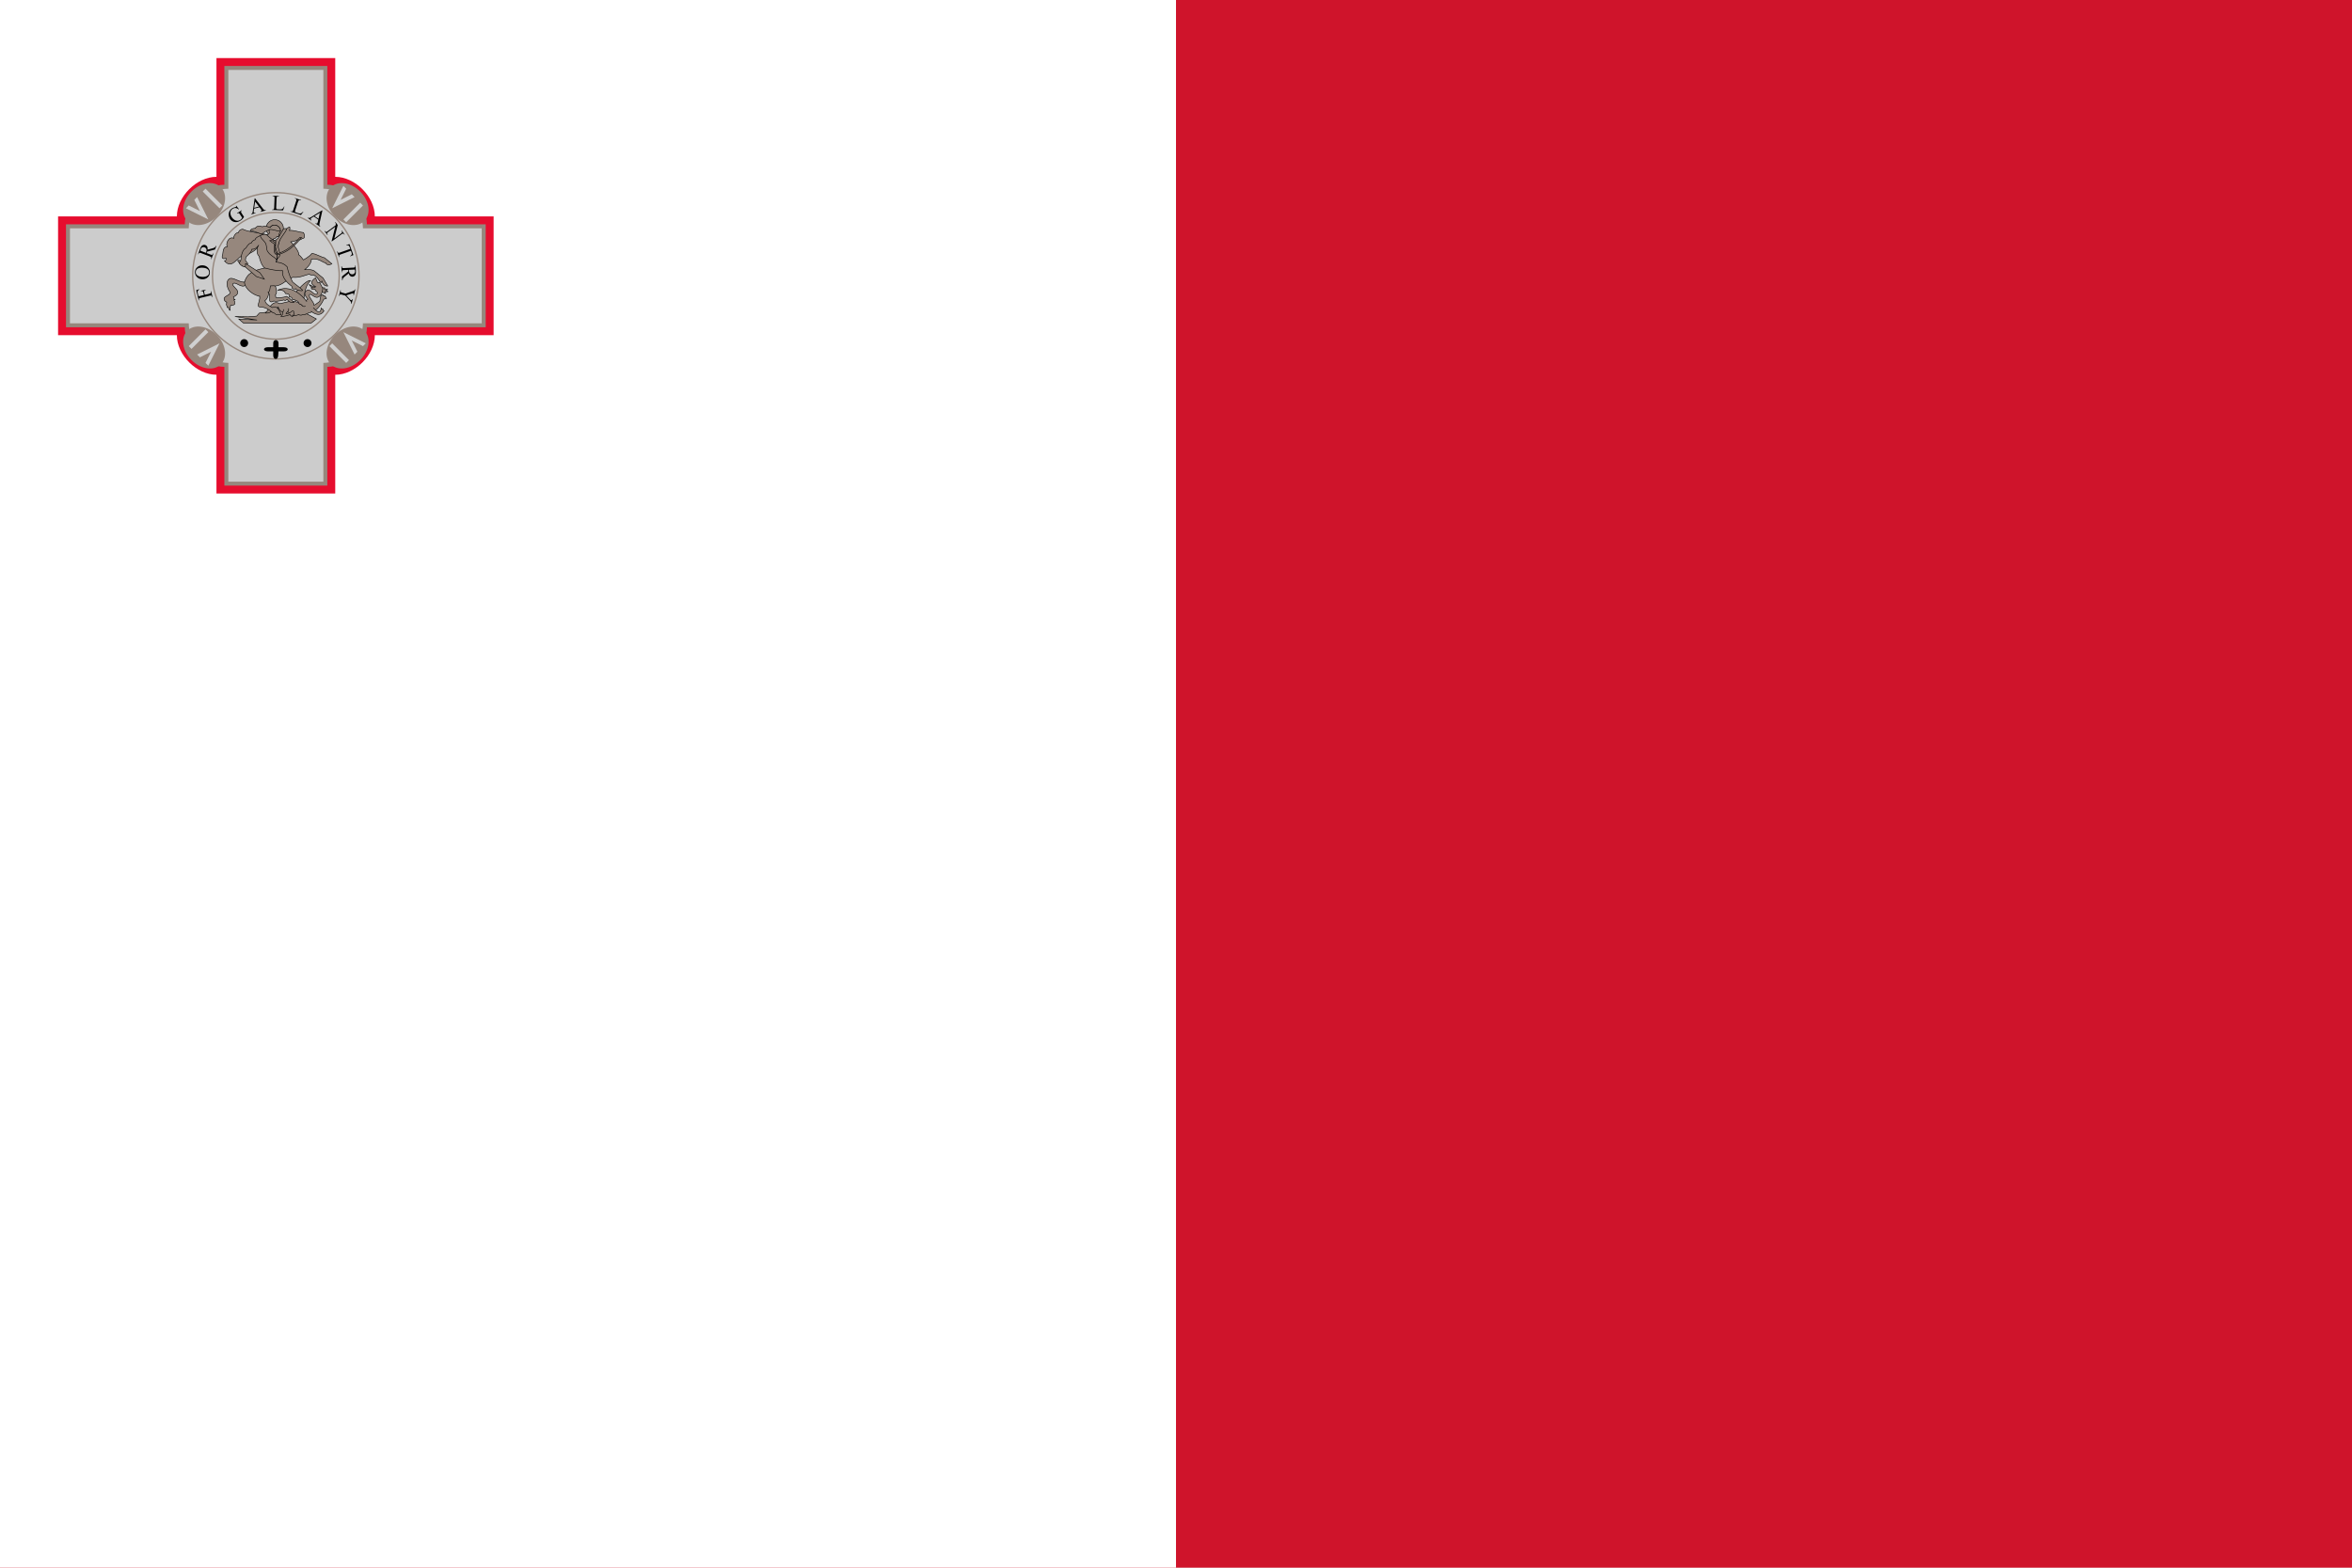
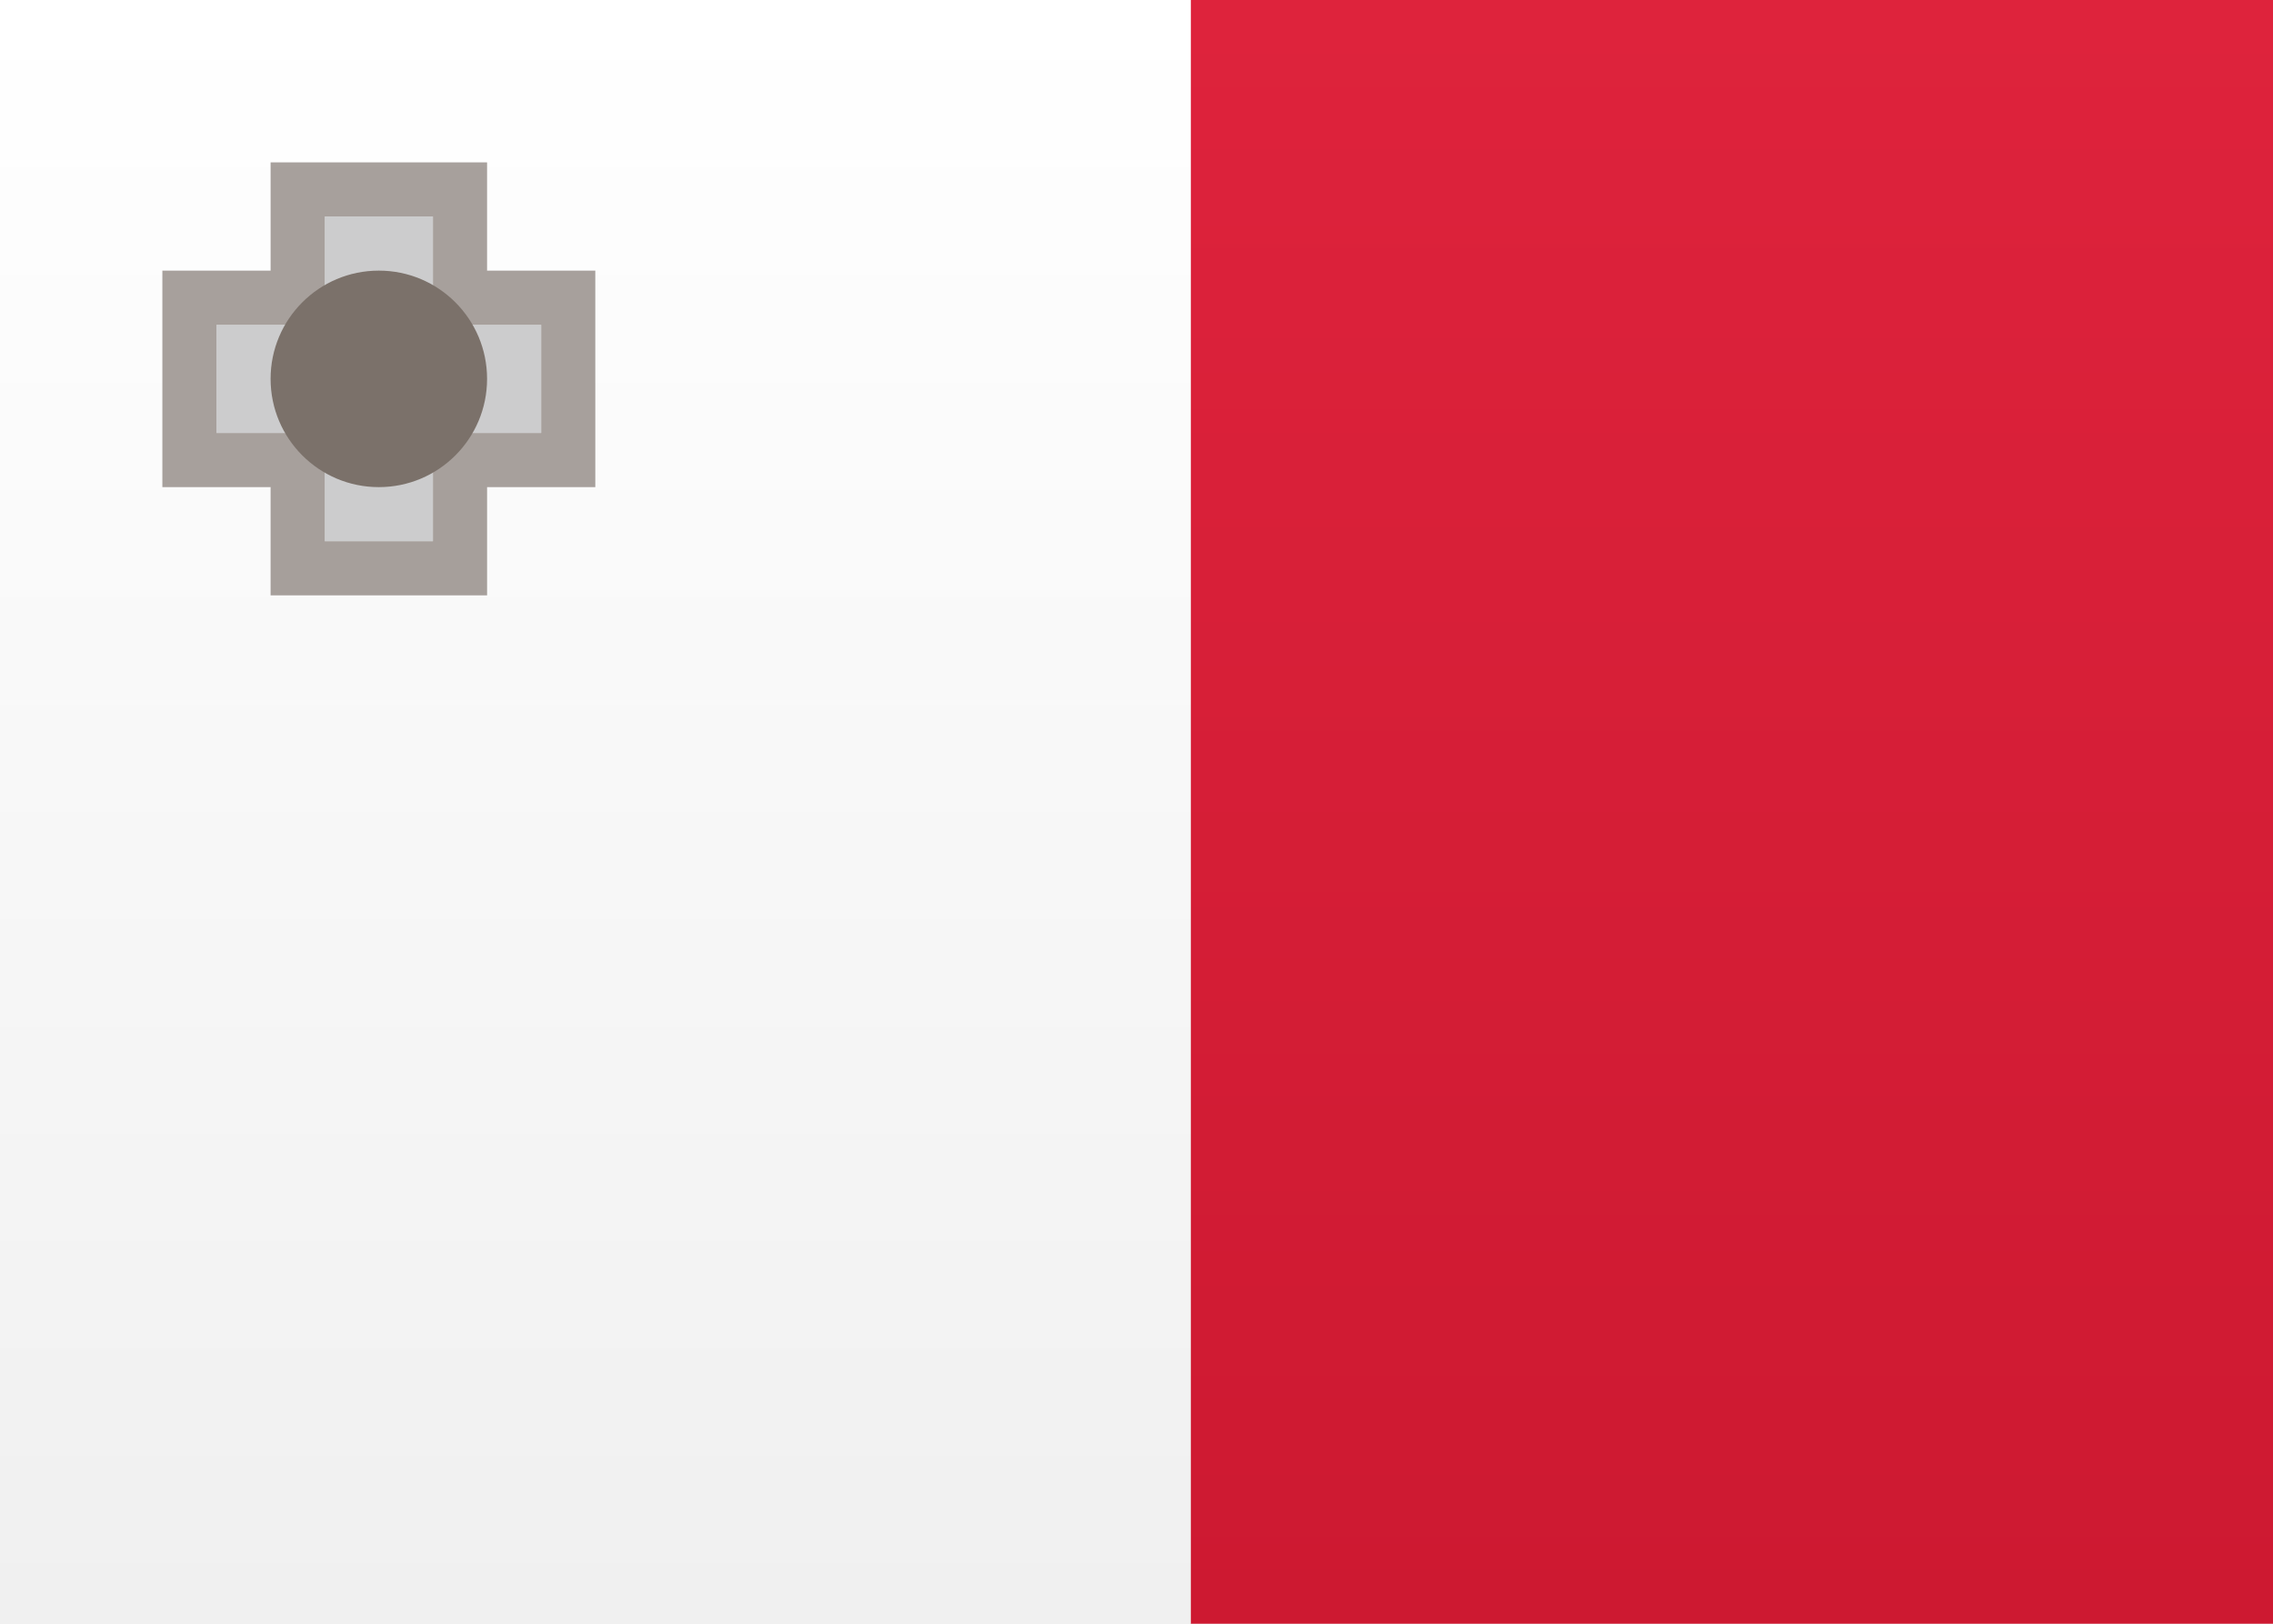
- <svg xmlns="http://www.w3.org/2000/svg" xmlns:xlink="http://www.w3.org/1999/xlink" viewBox="0 0 900 600">
-   <rect width="900" height="600" fill="#cf142b" />
-   <rect width="450" height="600" fill="#fff" />
-   <g>
-     <path fill="#e60d2e" d="m22.222,82.828,0,45.457,45.455,0c0,7.574,7.576,15.151,15.152,15.151v45.454h45.452v-45.454c7.576,0,15.152-7.577,15.152-15.151h45.455v-45.457h-45.455c0-7.574-7.576-15.151-15.152-15.151v-45.454h-45.452v45.454c-7.576,0-15.152,7.577-15.152,15.151h-45.455z" />
-     <path fill="#96877d" d="m25.254,85.857,0,39.397,45.452,0c0,7.574,7.576,15.15,15.152,15.15v45.454h39.392v-45.454c7.576,0,15.152-7.577,15.152-15.15h45.452v-39.397h-45.452c0-7.574-7.576-15.151-15.152-15.151v-45.454h-39.392v45.454c-7.576,0-15.152,7.577-15.152,15.151h-45.452z" />
-     <path fill="#ccc" d="m26.77,87.373,0,36.364,45.452,0c0,7.574,7.576,15.153,15.152,15.153v45.454h36.362v-45.454c7.576,0,15.152-7.579,15.152-15.153h45.452v-36.364h-45.452c0-7.574-7.576-15.15-15.152-15.15v-45.454h-36.362v45.454c-7.576,0-15.152,7.577-15.152,15.15h-45.452z" />
-     <g id="vi" fill="#d0d0d0">
-       <path fill="#96877d" d="m84.536,71.681c2.663,2.663,1.943,7.699-1.607,11.25-3.55,3.55-8.587,4.27-11.249,1.607-2.663-2.663-1.943-7.699,1.607-11.25,3.55-3.55,8.587-4.27,11.249-1.607z" />
-       <path d="m71.143,79.715,1.071-1.072,4.286,2.142-2.143-4.285,1.071-1.072,4.285,8.571-8.571-4.286z" />
-       <path d="m77.572,73.287,1.071-1.071,6.428,6.428-1.071,1.071z" />
-     </g>
-     <use xlink:href="#vi" transform="rotate(90,105.555,105.557)" />
-     <use xlink:href="#vi" transform="rotate(180,105.555,105.557)" />
-     <use xlink:href="#vi" transform="rotate(270,105.555,105.557)" />
-     <g fill="none" stroke="#96877d" stroke-width="0.514">
-       <circle cx="105.555" cy="105.557" r="31.822" />
-       <circle cx="105.555" cy="105.557" r="24.245" />
-     </g>
-     <g fill="#000">
-       <circle cx="93.434" cy="131.31" r="1.515" />
-       <circle cx="117.675" cy="131.31" r="1.515" />
-       <path d="m104.55,131.31,0,1.58-2.02,0c-2.02,0-2.02,1.58,0,1.58h2.02v1.58c0.007,1.637,1.763,1.836,1.892,0.137l0.128-1.708h2.02c2.02,0,2.02-1.58,0-1.58h-2.02v-1.58c0-1.58-2.02-1.58-2.02,0z" />
-       <path d="m75.954,113.4,2.084-0.497-0.23-0.966c-0.053-0.222-0.14-0.372-0.263-0.452-0.122-0.08-0.332-0.102-0.629-0.067l-0.035-0.145,1.794-0.428,0.035,0.145c-0.205,0.052-0.35,0.114-0.434,0.188-0.084,0.074-0.14,0.161-0.167,0.263-0.027,0.101-0.019,0.241,0.023,0.418l0.23,0.966,1.665-0.397c0.268-0.064,0.442-0.123,0.52-0.178,0.059-0.042,0.102-0.11,0.129-0.204,0.035-0.13,0.038-0.257,0.008-0.382l-0.046-0.192,0.145-0.035,0.542,2.275-0.145,0.035-0.045-0.188c-0.052-0.219-0.154-0.363-0.305-0.431-0.098-0.043-0.306-0.026-0.624,0.05l-3.425,0.816c-0.268,0.064-0.442,0.123-0.52,0.178-0.059,0.042-0.102,0.108-0.13,0.2-0.036,0.127-0.039,0.254-0.008,0.382l0.045,0.188-0.145,0.035-0.94-3.944,1.153-0.329,0.033,0.137c-0.231,0.127-0.394,0.249-0.489,0.366-0.095,0.118-0.152,0.248-0.173,0.392-0.021,0.144,0.002,0.354,0.068,0.63l0.279,1.169zm-1.342-9.402c0.04-0.706,0.342-1.303,0.908-1.79,0.565-0.487,1.25-0.708,2.052-0.663,0.827,0.047,1.498,0.346,2.014,0.898,0.516,0.552,0.754,1.199,0.712,1.94-0.042,0.749-0.344,1.363-0.905,1.843-0.561,0.48-1.264,0.696-2.11,0.648-0.864-0.049-1.552-0.383-2.065-1.002-0.445-0.538-0.647-1.162-0.607-1.874zm0.289,0.093c-0.027,0.487,0.131,0.888,0.476,1.202,0.429,0.392,1.077,0.612,1.943,0.661,0.888,0.05,1.582-0.101,2.082-0.454,0.38-0.271,0.584-0.646,0.611-1.125,0.029-0.511-0.147-0.944-0.527-1.3-0.38-0.355-0.999-0.557-1.858-0.606-0.931-0.052-1.635,0.092-2.113,0.432-0.38,0.274-0.585,0.67-0.614,1.189zm7.894-9.951-0.518,1.36-3.038,0.817c-0.044,0.13-0.081,0.234-0.111,0.315-0.012,0.033-0.026,0.067-0.042,0.104-0.016,0.037-0.032,0.075-0.05,0.114l1.48,0.563c0.321,0.122,0.533,0.163,0.637,0.122,0.146-0.053,0.256-0.175,0.328-0.365l0.076-0.199,0.139,0.053-0.831,2.182-0.139-0.053,0.073-0.192c0.082-0.215,0.07-0.396-0.034-0.542-0.058-0.082-0.232-0.178-0.522-0.289l-3.29-1.252c-0.32-0.122-0.533-0.163-0.637-0.122-0.147,0.056-0.258,0.18-0.331,0.373l-0.073,0.192-0.139-0.053,0.706-1.855c0.206-0.541,0.397-0.925,0.574-1.151,0.177-0.227,0.405-0.389,0.684-0.488s0.566-0.092,0.859,0.02c0.313,0.119,0.546,0.325,0.698,0.616,0.153,0.292,0.195,0.67,0.127,1.134l1.861-0.495c0.427-0.113,0.729-0.234,0.904-0.365,0.176-0.131,0.332-0.329,0.468-0.596l0.139,0.053zm-3.995,2.62c0.018-0.048,0.034-0.089,0.049-0.123,0.015-0.035,0.026-0.063,0.035-0.086,0.185-0.486,0.219-0.892,0.103-1.219-0.116-0.327-0.337-0.552-0.663-0.676-0.318-0.121-0.614-0.12-0.889,0.003-0.275,0.123-0.475,0.349-0.6,0.677-0.055,0.145-0.106,0.351-0.153,0.617l2.118,0.806zm11.596-18.053,1.053,1.367-0.118,0.076c-0.352-0.283-0.682-0.454-0.989-0.514-0.443-0.087-0.877,0.008-1.305,0.285-0.582,0.377-0.876,0.895-0.881,1.552-0.002,0.554,0.171,1.099,0.519,1.637,0.283,0.436,0.625,0.78,1.026,1.03,0.402,0.251,0.793,0.371,1.175,0.362,0.382-0.009,0.717-0.107,1.004-0.294,0.169-0.109,0.318-0.236,0.448-0.381,0.13-0.145,0.241-0.306,0.333-0.484l-0.856-1.322c-0.149-0.229-0.263-0.368-0.344-0.416-0.081-0.048-0.17-0.067-0.267-0.057-0.097,0.01-0.238,0.075-0.422,0.194l-0.083-0.128,1.771-1.147,0.083,0.128-0.084,0.055c-0.175,0.114-0.258,0.25-0.247,0.409,0.009,0.112,0.093,0.291,0.252,0.536l0.907,1.4c-0.168,0.307-0.357,0.575-0.567,0.803-0.21,0.228-0.468,0.442-0.777,0.642-0.884,0.572-1.738,0.724-2.564,0.454-0.619-0.202-1.109-0.581-1.469-1.136-0.261-0.403-0.414-0.851-0.459-1.345-0.055-0.587,0.042-1.128,0.289-1.624,0.208-0.413,0.541-0.767,0.997-1.062,0.166-0.108,0.326-0.192,0.48-0.253,0.154-0.061,0.385-0.126,0.694-0.196,0.156-0.034,0.256-0.065,0.299-0.093,0.043-0.028,0.067-0.071,0.071-0.13,0.005-0.059-0.026-0.148-0.094-0.267l0.125-0.081zm8.873,0.614-2.039,0.542-0.136,0.926c-0.034,0.228-0.037,0.392-0.01,0.493,0.021,0.08,0.078,0.141,0.171,0.181s0.268,0.036,0.527-0.013l0.038,0.144-1.658,0.441-0.038-0.144c0.21-0.097,0.339-0.186,0.387-0.265,0.099-0.159,0.178-0.451,0.237-0.874l0.7-4.827,0.136-0.036,2.998,3.893c0.241,0.313,0.436,0.506,0.584,0.579,0.148,0.073,0.332,0.087,0.55,0.043l0.038,0.144-2.078,0.553-0.038-0.144c0.207-0.066,0.339-0.139,0.397-0.218,0.058-0.079,0.076-0.161,0.053-0.247-0.03-0.114-0.13-0.28-0.299-0.499l-0.52-0.673zm-0.185-0.258-1.459-1.891-0.351,2.372,1.81-0.481zm9.621-0.028,0.131,0.033-0.523,1.46-4.216-0.164,0.006-0.149,0.205,0.008c0.23,0.009,0.398-0.06,0.503-0.206,0.06-0.083,0.095-0.28,0.107-0.591l0.137-3.514c0.013-0.34-0.016-0.554-0.088-0.643-0.1-0.122-0.253-0.187-0.459-0.195l-0.205-0.008,0.006-0.149,2.466,0.096-0.006,0.149c-0.289-0.014-0.493,0.005-0.612,0.057-0.119,0.052-0.201,0.12-0.247,0.204-0.046,0.084-0.076,0.288-0.088,0.612l-0.133,3.421c-0.009,0.222,0.007,0.376,0.046,0.46,0.03,0.057,0.078,0.101,0.144,0.13,0.066,0.029,0.274,0.051,0.625,0.065l0.398,0.015c0.418,0.016,0.712-0.003,0.883-0.058,0.171-0.055,0.329-0.158,0.475-0.309,0.145-0.151,0.294-0.393,0.446-0.725zm7.257,1.942,0.117,0.068-0.907,1.258-4.006-1.325,0.047-0.141,0.195,0.064c0.219,0.072,0.399,0.053,0.54-0.058,0.08-0.064,0.169-0.243,0.267-0.538l1.104-3.339c0.107-0.323,0.138-0.537,0.094-0.642-0.062-0.145-0.191-0.249-0.387-0.314l-0.195-0.064,0.047-0.141,2.343,0.775-0.047,0.141c-0.274-0.093-0.475-0.132-0.603-0.115-0.128,0.017-0.226,0.059-0.294,0.127-0.068,0.068-0.152,0.256-0.254,0.564l-1.075,3.251c-0.07,0.211-0.097,0.363-0.083,0.455,0.013,0.064,0.047,0.119,0.102,0.165,0.055,0.046,0.249,0.125,0.583,0.235l0.378,0.125c0.397,0.131,0.685,0.194,0.865,0.189,0.18-0.005,0.36-0.061,0.542-0.166,0.181-0.105,0.391-0.296,0.63-0.573zm5.849,3.097-1.722-1.219-0.799,0.488c-0.197,0.12-0.325,0.223-0.385,0.308-0.048,0.068-0.058,0.15-0.03,0.247,0.028,0.097,0.144,0.229,0.347,0.396l-0.086,0.121-1.401-0.991,0.086-0.121c0.209,0.099,0.36,0.141,0.451,0.127,0.186-0.026,0.46-0.152,0.823-0.377l4.156-2.553,0.115,0.081-1.071,4.796c-0.086,0.386-0.109,0.659-0.07,0.819,0.039,0.161,0.145,0.311,0.319,0.45l-0.086,0.121-1.755-1.242,0.086-0.121c0.183,0.117,0.324,0.172,0.422,0.166,0.098-0.006,0.172-0.045,0.224-0.118,0.068-0.096,0.132-0.279,0.192-0.549l0.184-0.83zm0.08-0.308,0.518-2.332-2.046,1.25,1.529,1.082zm6.463,1.191,0.881,1.188-1.3,5.11,2.525-1.871c0.269-0.199,0.415-0.354,0.437-0.464,0.031-0.147-0.017-0.306-0.144-0.478l-0.112-0.152,0.119-0.089,1.129,1.524-0.119,0.089-0.115-0.155c-0.137-0.185-0.29-0.275-0.46-0.269-0.104,0.004-0.279,0.096-0.524,0.278l-3.69,2.735-0.086-0.116,1.386-5.5-2.696,1.998c-0.269,0.199-0.415,0.353-0.439,0.461-0.03,0.149,0.018,0.308,0.144,0.478l0.115,0.155-0.119,0.089-1.129-1.524,0.119-0.089,0.112,0.152c0.139,0.187,0.293,0.278,0.462,0.273,0.104-0.004,0.279-0.096,0.524-0.278l3.045-2.257c0.054-0.237,0.081-0.406,0.08-0.507-0.001-0.101-0.029-0.23-0.082-0.387-0.027-0.077-0.087-0.179-0.182-0.306l0.119-0.089zm6.871,12.662-1.185,0.483-0.051-0.144c0.202-0.103,0.34-0.194,0.414-0.275,0.119-0.13,0.19-0.273,0.213-0.427,0.023-0.155-0.002-0.338-0.077-0.55l-0.256-0.724-3.925,1.389c-0.316,0.112-0.501,0.215-0.555,0.311-0.072,0.134-0.073,0.3-0.002,0.5l0.063,0.178-0.14,0.05-0.771-2.179,0.14-0.05,0.064,0.182c0.077,0.217,0.197,0.348,0.361,0.393,0.1,0.027,0.295-0.01,0.583-0.112l3.925-1.389-0.218-0.618c-0.085-0.24-0.163-0.404-0.234-0.493-0.094-0.114-0.226-0.194-0.396-0.239-0.169-0.045-0.373-0.036-0.612,0.029l-0.051-0.144,1.226-0.366,1.484,4.194zm-4.314,9.666-0.075-1.453,2.449-1.974c-0.013-0.136-0.021-0.247-0.025-0.333-0.002-0.035-0.003-0.072-0.004-0.112-0.001-0.04-0.001-0.082-0-0.125l-1.581,0.082c-0.342,0.018-0.553,0.066-0.632,0.146-0.112,0.108-0.163,0.263-0.153,0.467l0.011,0.213-0.148,0.008-0.121-2.332,0.148-0.008,0.011,0.205c0.012,0.23,0.095,0.391,0.25,0.482,0.086,0.052,0.284,0.07,0.594,0.054l3.516-0.183c0.342-0.018,0.553-0.066,0.632-0.146,0.112-0.11,0.163-0.269,0.152-0.475l-0.011-0.205,0.148-0.008,0.103,1.983c0.03,0.578,0.01,1.006-0.06,1.285-0.07,0.279-0.213,0.519-0.429,0.723-0.216,0.203-0.481,0.313-0.794,0.329-0.334,0.017-0.63-0.076-0.888-0.282-0.257-0.205-0.449-0.534-0.574-0.986l-1.503,1.205c-0.345,0.275-0.572,0.509-0.68,0.699s-0.171,0.435-0.187,0.734l-0.148,0.008zm2.596-4.01c0.003,0.051,0.004,0.095,0.005,0.133,0.001,0.037,0.002,0.068,0.003,0.092,0.027,0.519,0.16,0.905,0.398,1.156,0.238,0.252,0.532,0.369,0.879,0.351,0.34-0.018,0.611-0.138,0.812-0.362,0.202-0.224,0.293-0.511,0.275-0.861-0.008-0.155-0.044-0.364-0.109-0.626l-2.264,0.118zm1.494,11.21-0.482,1.839-0.144-0.038,0.026-0.101c0.018-0.067,0.014-0.174-0.012-0.319s-0.08-0.286-0.164-0.421c-0.084-0.136-0.231-0.314-0.441-0.535l-1.668-1.796-1.322-0.347c-0.324-0.085-0.536-0.102-0.635-0.05-0.135,0.07-0.23,0.211-0.286,0.424l-0.045,0.171-0.144-0.038,0.587-2.239,0.144,0.038-0.049,0.187c-0.059,0.223-0.033,0.399,0.078,0.527,0.068,0.079,0.25,0.157,0.545,0.234l1.248,0.327,2.587-0.867c0.304-0.103,0.496-0.177,0.577-0.22,0.081-0.044,0.192-0.15,0.333-0.318,0.04-0.045,0.072-0.117,0.098-0.215l0.144,0.038-0.592,2.255-0.144-0.038,0.031-0.117c0.032-0.122,0.033-0.241,0.003-0.359-0.03-0.117-0.102-0.191-0.216-0.221-0.093-0.025-0.282,0.01-0.568,0.105l-1.987,0.654,1.354,1.46c0.203,0.219,0.364,0.345,0.483,0.376,0.073,0.019,0.142,0.017,0.209-0.005,0.067-0.023,0.126-0.065,0.176-0.126,0.051-0.061,0.095-0.162,0.131-0.302l0.144,0.038z" />
-     </g>
-     <g fill="#96877d" stroke="#000" stroke-width="0.203">
-       <path d="m122.85,110.19c0.532-0.135,1.409-0.026,1.409-0.026s0.077,0.365-0.154,0.487c0.256,0.147,1.179,0.102,1.179,0.102s-0.359,0.275-0.538,0.384c0.333,0.032,0.743,0.461,0.743,0.461s-0.769,0.128-1.102-0.051c0.205,0.41,0.179,0.769,0.179,0.769s-1.243-0.307-1.691-1.127" />
-       <path d="m120.77,109.49c-0.301,0.743-2.511-0.641-2.511-0.641s0.974,1.544,2.434,1.717" />
-       <path d="m93.181,123.66,25.877,0,1.998-1.589-3.331-1.794-5.124-1.742-2.05-1.127-3.792,0.205-3.177,1.691-4.356,0.512-1.025,1.179-3.228,0.256-5.073-0.102,8.455,1.332-6.969-0.359,1.794,1.537z" />
-       <path d="m107.12,116.23c-3.241-1.742-4.189,2.549-5.585,3.587,1.883,0.32,3.305-1.448,4.919-2.306,1.224,3.333,3.151,1.127,3.151,1.127s2.011,3.19,4.689,1.742c0.73,0.551,1.537,0.051,1.537,0.051s0.974,0.179,1.179-0.256c0.512,0.179,1.076-0.461,1.076-0.461s1.115,0.013,1.332-0.564c1.653,0.295,3.843-3.382,3.843-3.382l0.666-1.281,0.974-0.205s0.064-0.641-0.461-0.615c-0.013-0.384-0.346-0.589-0.82-0.512,0.09-0.231-0.256-0.41-0.256-0.41-0.922,0.231-0.974,2.562-0.974,2.562s-1.614,1.23-2.203,1.537c-0.026-1.332-2.255-3.139-1.794-3.997,0.461-0.858,1.909,1.319,3.177,0.922,1.268-0.397,1.891-2.047,1.947-3.331-0.359-0.871-1.23-2.306-1.23-2.306l-0.82-0.051-0.717-1.742s-1.512,0.986-1.486,1.845c0.026,0.858,1.589,1.589,1.589,1.589s-0.901,0.563-1.742,0.307c-0.077,0.871,1.025,0.705,1.435,0.717,0.205,0.628,0.82,0.974,0.82,0.974s0.384,0.961-0.615,0.871c-0.999-0.09-2.178-2.392-3.587-1.332-1.499,1.127,0.666,3.177,0.666,3.177s-1.319,0.692-2.101,2.46c-3.19-2.69-5.06-1.435-8.609-0.717z" />
-       <path d="m102.46,111.67c1.332,1.255,0.403,3.342,0.922,3.741,0.551,0.423,1.332-0.205,1.332-0.205,1.396,0.372,3.894-0.41,3.894-0.41,1.099,0.615,0.665-0.292,1.332-0.256,0.589,1.512,2.562,1.23,2.562,1.23s-1.806-1.845-2.921-2.357c-0.858,0.512-3.356,0.589-3.792,0.512-0.485-0.086-0.179-0.679-0.41-1.025,0.918-0.894,0.192-3.113-0.307-3.946-2.036-1.356-4.468,0.968-2.613,2.716z" />
-       <path d="m93.599,107.92c-1.676,0.453-4.583-2.165-5.942-1.159s-0.725,3.478,0.181,4.71c0.885,1.204-1.295,1.64-1.884,2.355-0.554,0.673,0.181,1.449,0.181,1.449l0.616,0.399-0.109,0.906,0.326,1.087s0.299,0.263,0.399-0.072c0.281,0.281,0.03,1.093,0.725,1.196-0.249-0.52,0.181-1.957,0.181-1.957s1.214,0.091,1.522-0.435c0.308-0.525-0.29-1.667-0.29-1.667h0.362c-0.408-0.281-0.543-1.123-0.543-1.123s1.685-0.534,1.667-1.812c-0.018-1.277-2.736-2.636-1.739-3.297,1.105-0.734,3.026,1.902,4.674,0.688,1.631-1.201,0.58-0.036,0.58-0.036s0.746-1.678-0.906-1.232z" />
-       <path d="m102.25,89.971c-2.242-0.935-6.822-0.993-9.377-2.255-1.121,0.07-1.621,0.954-1.665,1.307-1.172-0.058-1.966,1.787-1.794,2.152-2.133-0.865-3.126,2.511-2.434,3.203-1.819,0.077-1.595,2.402-1.768,3.049-0.583,1.416,0.13,1.892,1.281,1.383,0.173,0.615-0.069,0.959-0.589,1.076,3.158,3.613,4.942-2.224,7.712-2.203,3.458-1.012,4.817-2.716,4.817-2.716l1.358,0.179s2.46-5.175,2.46-5.175z" />
-       <circle cx="105.145" cy="87.384" r="3.305" />
-       <path d="m99.33,113.41c-2.05-0.372-5.444-2.498-5.79-5.278,1.909-7.494,11.755-3.581,12.604-9.217-0.216-3.719,0.45-7.4,2.512-10.511,0.961-1.217,2.203-1.537,2.203-1.537s0.223,0.794-0.102,1.332c1.627-0.179,3.856,0.73,5.38,0.82,0.448,0.91,0.41,1.243,0.307,1.794-0.102,0.551-0.717,0.41-0.717,0.41-0.398,0.377-0.876,0.761-1.947,0.564-0.807,0.615-2.511,0.769-2.511,0.769s3.561,3.753,2.972,4.919c0.743,0.346,1.845,1.998,1.845,1.998s2.434-1.281,3.228-2.46c1.409,0,3.715,1.473,4.868,1.64,1.409,1.14,2.818,2.306,2.818,2.306s-1.678,1.102-2.408-0.359c-0.884,0.077-2.793-2.037-5.432-1.383-0.077,2.344-2.665,3.997-2.665,3.997s2.415-0.338,3.741,0.461c1.371,1.153,3.382,2.716,3.382,2.716l1.794,3.075s-1.64,0.282-2.255-1.845c-0.615,1.717-0.641-1.063-3.075-2.357-0.743,0.09-1.115,0.141-1.742-0.359-1.755,0.474-3.83,1.499-6.303,1.23-1.755,0.551-3.036,2.011-4.817,2.818-1.781,0.807-2.306,0.41-2.306,0.41l-1.435,0.051c-0.207,0.864-0.09,2.178-0.871,2.408,0.5,0.538-0.359,2.831-1.23,3.228,0.41,1.473,1.611,1.924,2.869,2.665,0,0,1.115-0.512,1.845,0.154,0.73,0.666,1.486,2.562,1.486,2.562s-1.52,0.103-1.998-0.102c-0.479-0.205-0.525-0.705-1.076-0.564-3.472-3.087-5.302-1.859-5.637-2.562-0.343-0.72,0.82-2.6,0.461-3.792z" />
-       <path d="m90.99,99.655c0.181-0.226,1.449,0.254,1.449,0.254l2.319,1.449,4.71,3.044,1.667,2.428-3.007-0.978-4.167-3.587-2.247-1.449s-0.906-0.933-0.725-1.159z" />
-       <path d="m118.85,107.37c-1.627-0.41-5.637,4.458-5.637,4.458l3.023,3.28s0.09-5.585,2.613-7.737z" />
-       <path d="m99.023,93.789c-0.887,1.137-0.967,3.429,0.188,4.353,0.109,1.391,1.292,4.197,2.221,4.46,1.015,0.288,5.073,1.23,6.661,0.974-0.304,2.575,1.716,4.641,3.587,5.995-0.014,0.231-0.017,0.513,0.199,0.799,0.209,0.277,1.192,0.327,1.236,0.175,0.436,0.613,2.547,0.882,2.7,0.609,0.149-0.266-3.106-2.531-3.828-3.222-0.613-1.144-1.775-3.694-2.05-5.739-1.597-1.9-4.34-1.862-4.34-1.862l0.086-3.723,0.154-4.202-1.486-0.769s0.3-0.137,0.461-0.307c0.361,0.155,1.039-0.57,1.127-0.775,0.342,0.121,0.651,0.12,0.711-0.063,0.053-0.161,0.114-0.879,0.239-1.25,1.121-0.987-0.164-3.08-1.878-3.114-1.696-0.034-2.076,2.023-2.044,2.18,0.159,0.646,0.125,0.971,0,1.127-0.128,0.16-0.717,0.512-0.717,0.512s-0.948-0.448-2.101,0-2.447,1.05-2.511,1.794c-0.525,0.077-1.383,0.756-1.537,1.332-0.461-0.09-1.063,0.295-2.05,1.896-1.768,0.781-1.87,4.561-1.87,4.561s-0.477,0.695-0.5,1.063c-0.022,0.368,0.167,0.705,0.397,0.641,0.026,0.243,0.346,0.461,0.487,0.384,0.051,0.243,0.403,0.38,0.615,0.346,0.019,0.167,0.701,0.125,0.756-0.026,0.06-0.166-0.068-0.997,0.013-1.063,0.074-0.061,0.641,0.372,0.794,0.256,0.154-0.115-0.029-0.484-0.115-0.628-0.077-0.128-0.564-0.269-0.679-0.871s0.307-1.435,0.307-1.435,1.922-1.512,2.139-2.805c1.448,0.141,2.213-1.124,2.626-1.601z" />
-       <path d="m95.679,88.37c0.439-1.073,2.024-0.974,2.024-0.974s0.567-1.492,2.703-0.602c0.804-0.621,2.921,0.269,2.921,0.269s0.793-1.056,1.832-0.935c1.925,0.224,2.245,1.989,2.127,2.293-1.054,0.266-2.879-0.856-4.266-0.538-0.81,0.458-2.123,0.942-2.613,1.601-1.284,0.135-2.655-1.182-4.727-1.115z" />
-       <path d="m99.689,90.151c0.48-0.295,1.659-0.813,2.46-0.179,0.839,0.903,2.127,1.742,2.127,1.742l1.46,0.615,0.666,0.41-0.436,6.687c-1.352-1.383-2.619-1.625-3.587-3.254-0.519-0.698-0.122-2.376-1.025-3.484-0.903-1.108-1.864-1.857-1.665-2.537z" />
-       <path d="m103.2,92.082s0.765-0.145,0.978,0.036c0.267,0.091,0.525,0.168,0.598,0.399,0.29,0.086,0.489,0.236,0.489,0.453,0.272,0.072,0.38,0.562,0.38,0.562l-0.254,0.38s-0.29-0.272-0.326-0.562c-0.183-0.09-0.589-0.186-0.688-0.453-0.317-0.032-0.521-0.195-0.58-0.471-0.294,0.068-0.598-0.344-0.598-0.344z" />
-       <path d="m109.68,87.717c-0.436-0.487-1.204-0.128-1.204-0.128l-2.05,3.536-0.897,0.743-0.077,2.767,0.743,2.588-0.256,1.998s1.032-0.968,1.153-1.512c0.115-0.519-0.384-2.203-0.384-2.203s-0.615-1.05,0.128-2.998c0.743-1.947,2.434-3.561,2.844-4.791z" />
-       <path d="m114.74,90.868s-3.2,4.573-8.44,6.2c-1.448,0.346-0.922-3.382-0.922-3.382l-0.359,0.102s-0.807,3.651,1.127,3.689c5.265-1.038,9.216-6.581,9.216-6.581l-0.63-0.028z" />
-       <path d="m116.91,117.16s-0.487,0.359-1.127,0c-0.333-0.769-1.23-0.82-1.23-0.82s-0.578-1.659-1.486-1.179c-0.141-0.858-1.127-0.41-1.127-0.41s-0.026-1.243-1.179-1.076c0.384-1.422-1.589-1.332-1.589-1.332s-0.064-1.601-2.972-1.281c6.264-2.805,11.222,4.407,11.222,4.407" />
-       <path d="m119.88,117.77s1.448,1.627,2.203,1.64c0.756,0.013,0.82-1.589,0.82-1.589s0.243,0.692,0.615,0.512c-0.038,0.487,0.461,0.615,0.461,0.615s-1.307,3.036-5.022,0.154" />
-       <path d="m108.55,118.39-0.512,2.101s-0.653,0.589-0.461,0.717c0.192,0.128,1.23-0.205,1.23-0.205s1.614-0.192,2.101-0.666c0.333,0.756,1.076,0.82,1.076,0.82s0.051-0.32-0.051-0.512c0.359,0.064,0.666-0.051,0.666-0.051s0.205-0.589-0.256-0.82c0.051-0.436,0.269-0.82-0.512-0.769-0.576,0.615-1.998,1.319-2.357,1.076-0.359-0.243,1.409-1.025,0.922-2.05" />
+ <svg xmlns="http://www.w3.org/2000/svg" xmlns:xlink="http://www.w3.org/1999/xlink" width="21px" height="15px" viewBox="0 0 21 15" version="1.1">
+   <defs>
+     <linearGradient x1="50%" y1="0%" x2="50%" y2="100%" id="linearGradient-1">
+       <stop stop-color="#FFFFFF" offset="0%" />
+       <stop stop-color="#F0F0F0" offset="100%" />
+     </linearGradient>
+     <linearGradient x1="50%" y1="0%" x2="50%" y2="100%" id="linearGradient-2">
+       <stop stop-color="#DE233C" offset="0%" />
+       <stop stop-color="#CD1931" offset="100%" />
+     </linearGradient>
+     <path d="M4,3 L4,2 L3,2 L3,3 L2,3 L2,4 L3,4 L3,5 L4,5 L4,4 L5,4 L5,3 L4,3 Z" id="path-3" />
+   </defs>
+   <g id="Symbols" stroke="none" stroke-width="1" fill="none" fill-rule="evenodd">
+     <g id="MT">
+       <rect id="FlagBackground" fill="url(#linearGradient-1)" x="0" y="0" width="21" height="15" />
+       <rect id="Rectangle-2-Copy-2" fill="url(#linearGradient-2)" x="11" y="0" width="10" height="15" />
+       <rect id="Rectangle-2" fill="url(#linearGradient-1)" x="0" y="0" width="11" height="15" />
+       <g id="Rectangle-364">
+         <use fill="#CCCCCD" fill-rule="evenodd" xlink:href="#path-3" />
+         <path stroke-opacity="0.66" stroke="#7B716A" stroke-width="0.5" d="M4.25,2.75 L5.25,2.75 L5.25,4.25 L4.25,4.25 L4.25,5.25 L2.75,5.25 L2.75,4.25 L1.75,4.25 L1.75,2.75 L2.75,2.75 L2.75,1.75 L4.25,1.75 L4.25,2.75 Z" />
+       </g>
+       <circle id="Oval-20" fill="#7B716A" cx="3.5" cy="3.5" r="1" />
    </g>
  </g>
</svg>
